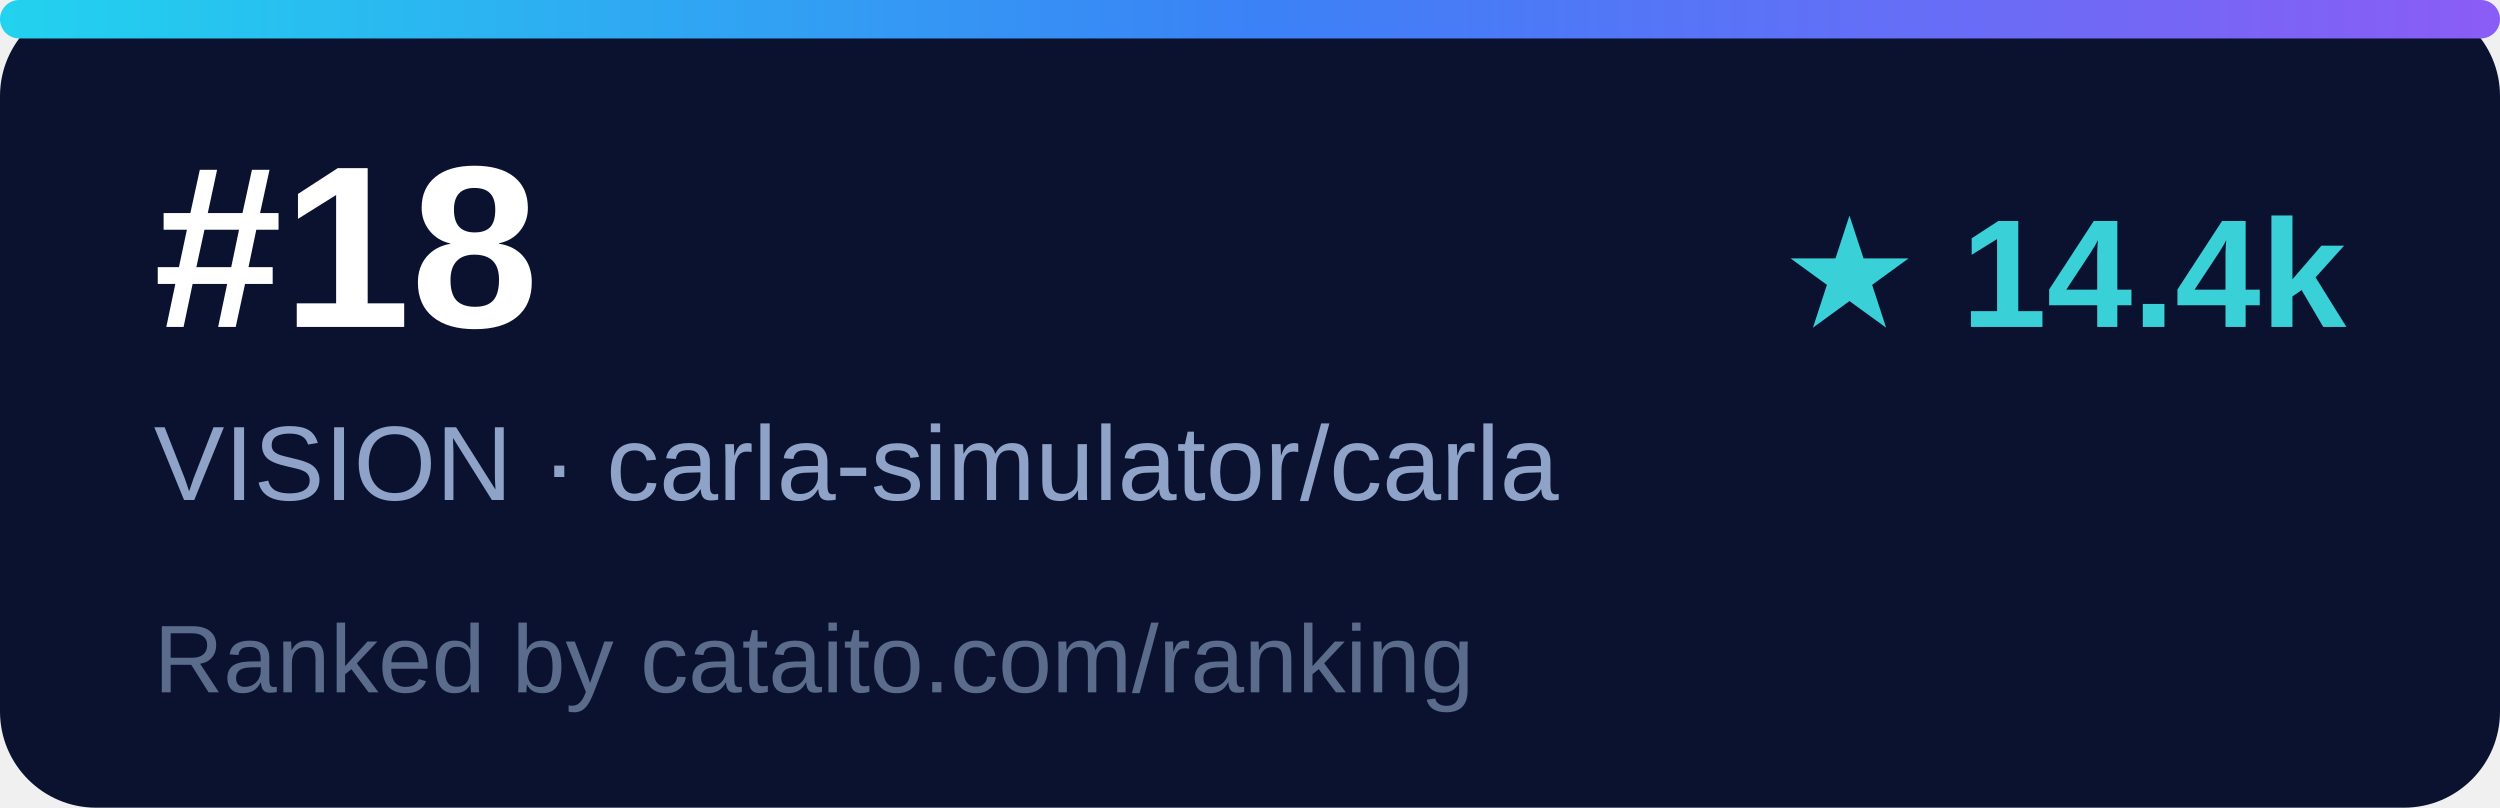
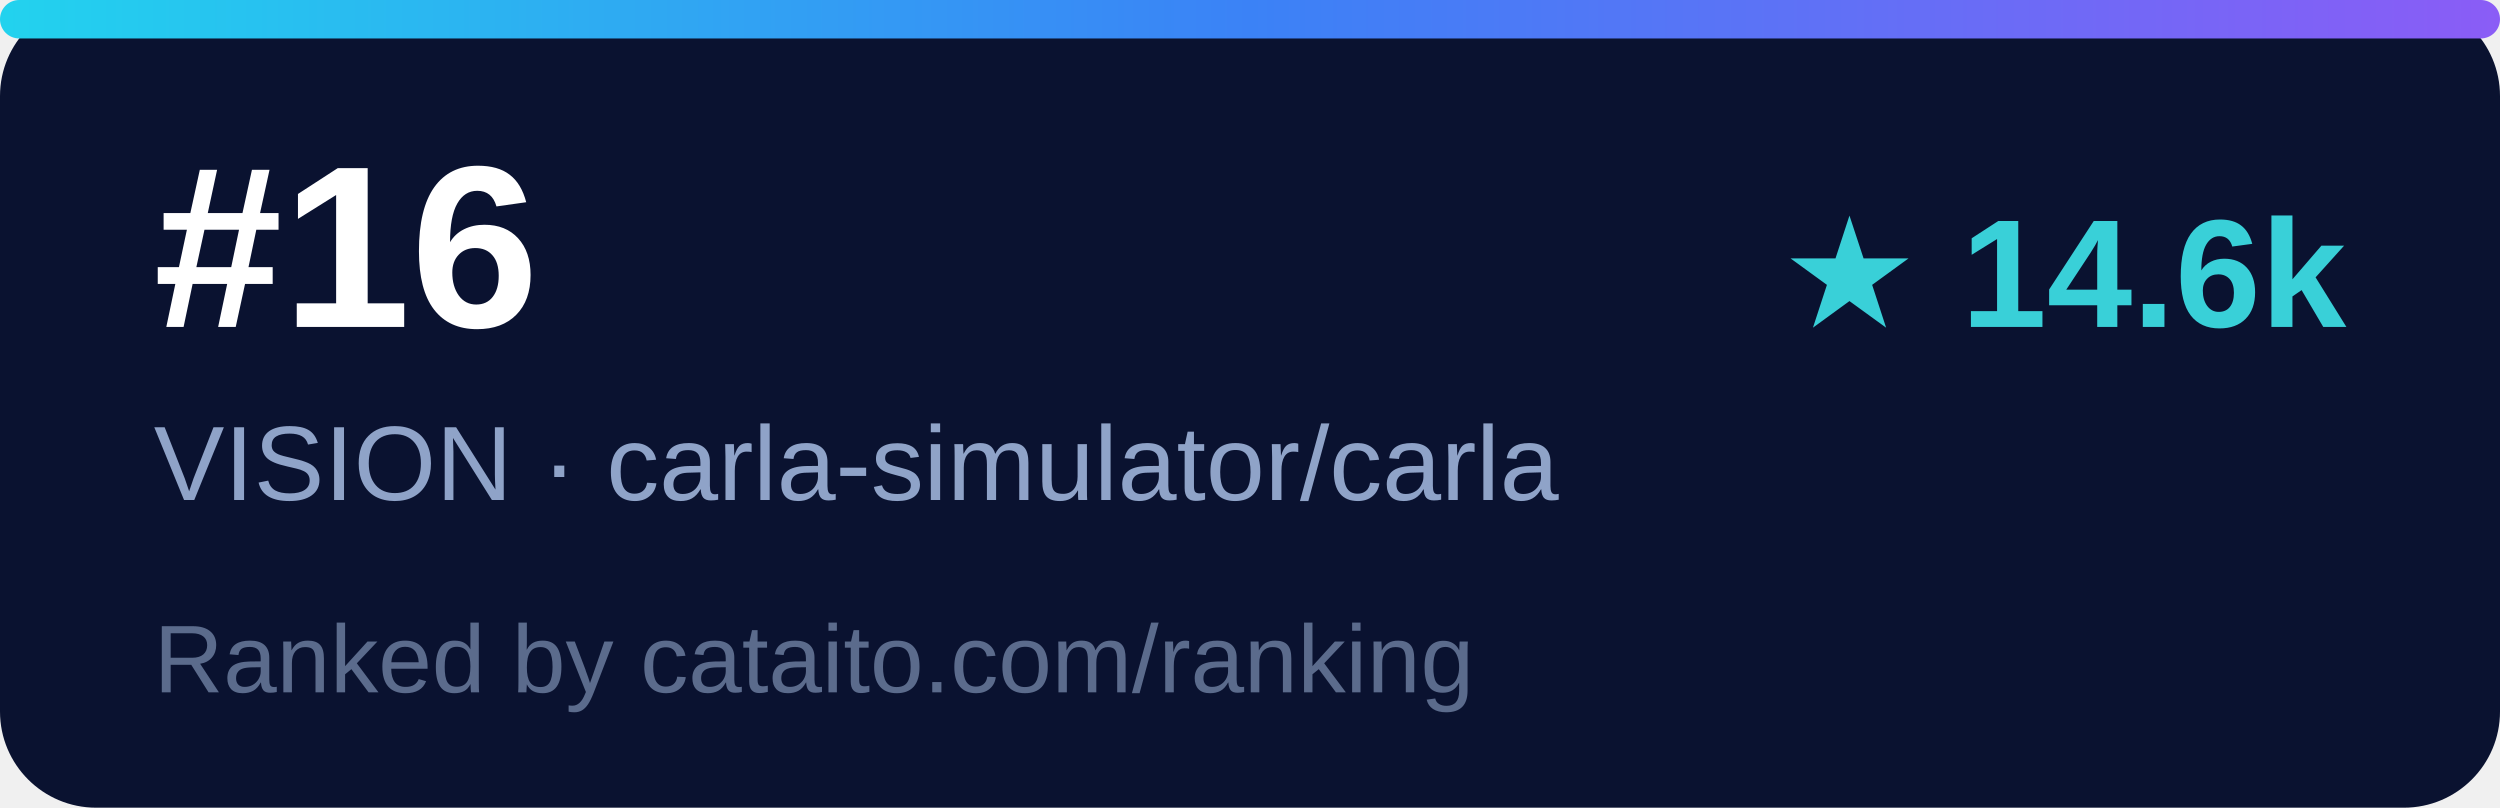
- <svg xmlns="http://www.w3.org/2000/svg" width="260" height="84" viewBox="0 0 260 84" role="img" aria-label="carla-simulator/carla ranked #18 on Cataito">
+ <svg xmlns="http://www.w3.org/2000/svg" width="260" height="84" viewBox="0 0 260 84" role="img" aria-label="carla-simulator/carla ranked #16 on Cataito">
  <defs>
    <linearGradient id="g" x1="0" y1="0" x2="1" y2="0">
      <stop offset="0%" stop-color="#22D3EE" />
      <stop offset="50%" stop-color="#3B82F6" />
      <stop offset="100%" stop-color="#8B5CF6" />
    </linearGradient>
  </defs>
  <rect width="260" height="84" rx="10" fill="#0A1230" />
  <rect width="260" height="4" rx="2" fill="url(#g)" />
-   <text x="16" y="34" font-size="24" font-weight="800" fill="#FFFFFF" font-family="Arial, sans-serif">#18</text>
+   <text x="16" y="34" font-size="24" font-weight="800" fill="#FFFFFF" font-family="Arial, sans-serif">#16</text>
  <text x="16" y="52" font-size="11" fill="#8FA3C8" font-family="Arial, sans-serif">VISION · carla-simulator/carla</text>
-   <text x="244" y="34" font-size="16" font-weight="700" fill="#39D0D8" text-anchor="end" font-family="Arial, sans-serif">★ 14.4k</text>
+   <text x="244" y="34" font-size="16" font-weight="700" fill="#39D0D8" text-anchor="end" font-family="Arial, sans-serif">★ 14.6k</text>
  <text x="16" y="72" font-size="10" fill="#5B6B8C" font-family="Arial, sans-serif">Ranked by cataito.com/ranking</text>
</svg>
